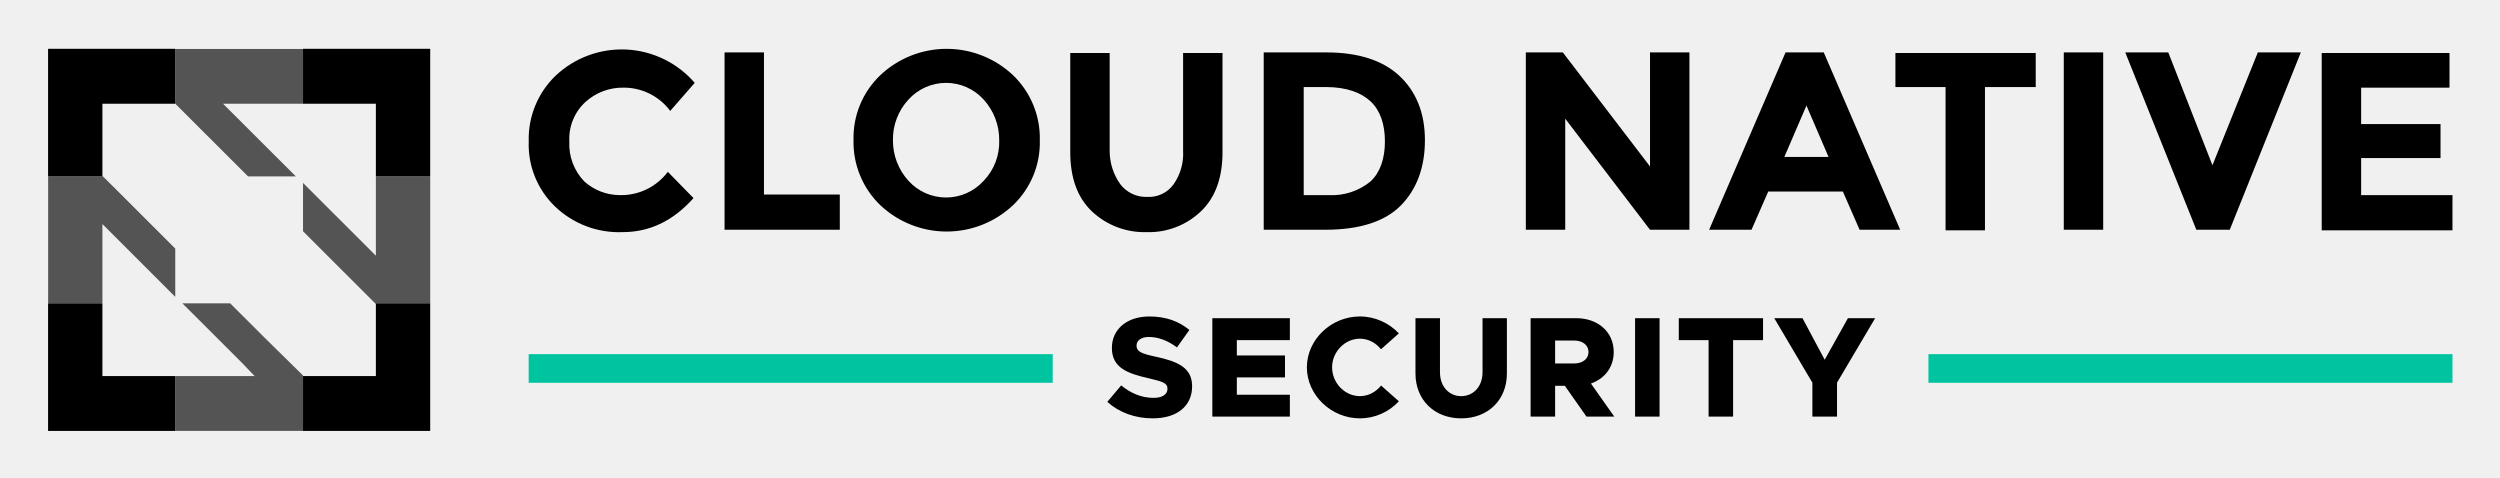
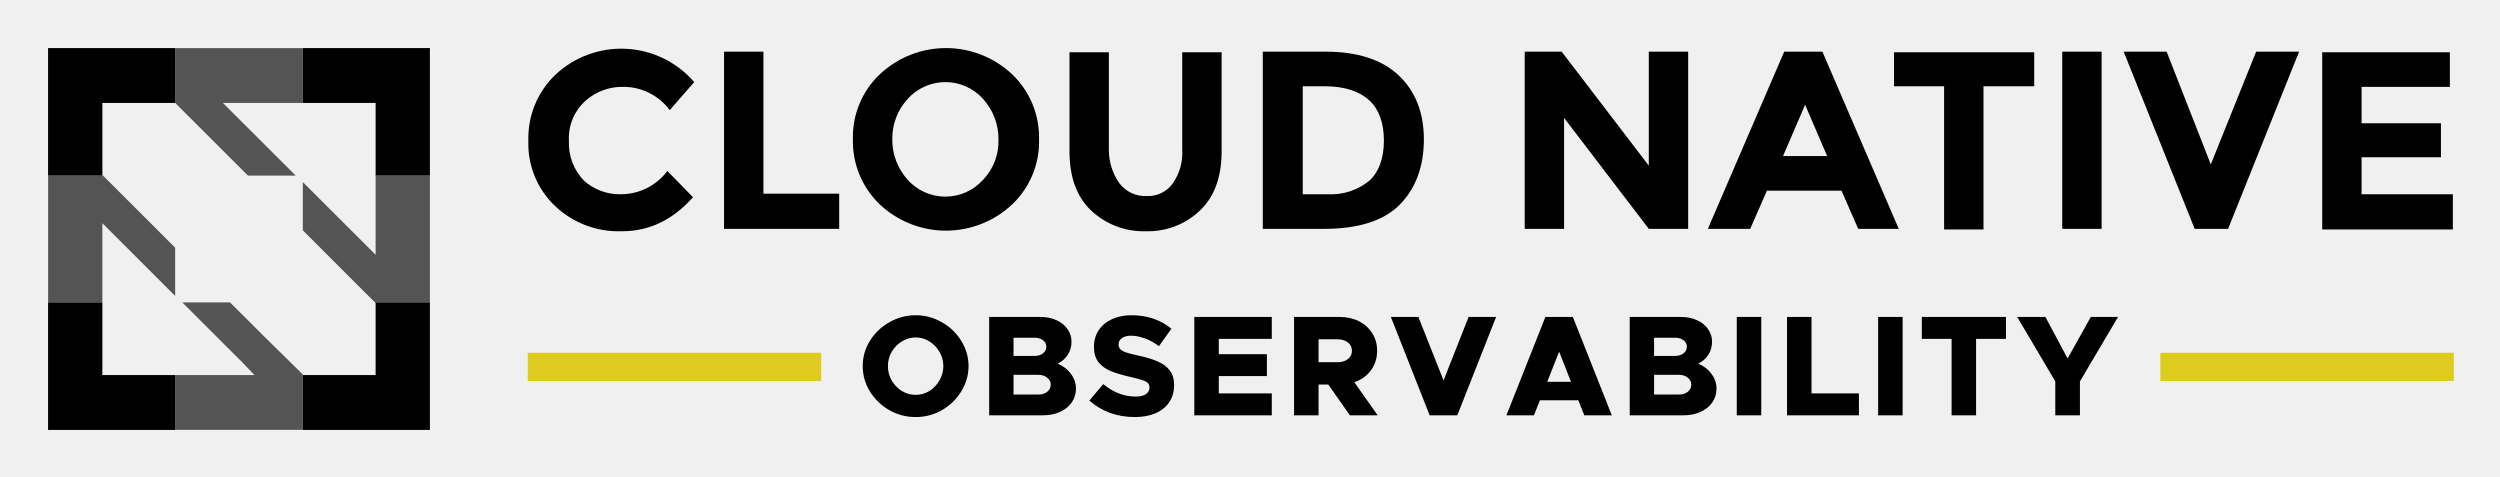
- <svg xmlns="http://www.w3.org/2000/svg" role="img" viewBox="-25.48 -25.48 1324.96 252.96">
-   <g clip-path="url(#clip0_643_6)">
-     <path fill="#00C4A0" d="M254.702 162.208h277.735v15.189H254.702zm741.851 0h277.74v15.189h-277.74z" />
-     <path d="M303.149 77.928c4.896.097 9.744-.971 14.146-3.117 4.401-2.146 8.23-5.307 11.169-9.224l13.607 13.923c-10.759 12.025-23.1 18.037-37.656 18.037-6.569.251-13.121-.825-19.264-3.163-6.144-2.338-11.754-5.89-16.494-10.444A45.563 45.563 0 0 1 258.016 68.18c-2.399-5.943-3.518-12.326-3.282-18.731-.18-6.474.993-12.914 3.445-18.907 2.452-5.994 6.129-11.41 10.795-15.901 5.018-4.735 10.944-8.404 17.419-10.786C292.869 1.473 299.76.429 306.65.783c6.89.355 13.637 2.102 19.834 5.136a51.062 51.062 0 0 1 16.219 12.518L329.73 33.31c-2.859-3.848-6.582-6.97-10.87-9.114-4.287-2.144-9.019-3.249-13.813-3.227-7.472-.144-14.716 2.573-20.252 7.595a26.524 26.524 0 0 0-6.604 9.488 26.506 26.506 0 0 0-1.939 11.397c-.2 3.887.398 7.774 1.759 11.42 1.361 3.647 3.454 6.975 6.152 9.781 5.206 4.698 11.973 7.292 18.986 7.278zm55.375 18.354V2.3h20.885v75.312h40.188v18.67h-61.073zm152.839-12.974c-9.508 8.944-22.07 13.925-35.125 13.925-13.054 0-25.616-4.98-35.124-13.925-4.637-4.447-8.297-9.809-10.749-15.748-2.452-5.938-3.64-12.322-3.491-18.744-.179-6.426.997-12.819 3.45-18.761 2.453-5.942 6.129-11.302 10.79-15.731C450.622 5.38 463.184.4 476.238.4c13.055 0 25.617 4.98 35.125 13.925 4.637 4.447 8.297 9.809 10.749 15.748 2.452 5.938 3.64 12.322 3.491 18.744.179 6.426-.997 12.819-3.45 18.761-2.453 5.942-6.129 11.302-10.79 15.731zm-7.278-34.492c.059-7.952-2.879-15.634-8.227-21.518a26.869 26.869 0 0 0-9.029-6.543 26.864 26.864 0 0 0-10.907-2.314c-3.757 0-7.473.788-10.907 2.314-3.434 1.526-6.51 3.754-9.028 6.543-5.41 5.847-8.357 13.554-8.228 21.518-.058 7.952 2.879 15.634 8.228 21.518 2.518 2.788 5.594 5.017 9.028 6.543a26.867 26.867 0 0 0 10.907 2.314c3.758 0 7.473-.788 10.907-2.314a26.868 26.868 0 0 0 9.029-6.543c2.74-2.854 4.88-6.229 6.294-9.925 1.413-3.696 2.07-7.638 1.933-11.592zm64.235 23.416c1.67 2.164 3.835 3.897 6.312 5.053 2.478 1.156 5.196 1.702 7.928 1.592 2.691.143 5.375-.39 7.807-1.551 2.432-1.161 4.535-2.912 6.116-5.094 3.634-5.169 5.418-11.412 5.063-17.721V2.616h20.885V55.145c0 13.607-3.797 24.049-11.392 31.327-3.823 3.666-8.339 6.534-13.283 8.436-4.944 1.902-10.218 2.799-15.513 2.64-5.342.159-10.664-.737-15.659-2.637-4.996-1.901-9.567-4.768-13.453-8.438-7.594-7.278-11.392-17.721-11.392-31.327V2.616h20.885V54.512c-.006 6.358 1.986 12.557 5.696 17.721zm147.779-57.592c8.86 8.227 13.607 19.619 13.607 34.175 0 14.556-4.43 26.264-12.974 34.808-8.544 8.544-22.151 12.658-39.871 12.658h-32.593V2.3h33.226c16.771 0 29.745 4.114 38.605 12.341zM700.91 70.65c5.063-4.747 7.594-12.025 7.594-21.201s-2.531-16.455-7.594-21.201c-5.063-4.747-12.974-7.595-23.733-7.595h-11.708v57.275h13.29c8.034.428 15.937-2.169 22.151-7.278zM849.003 2.3h20.885v93.982h-20.885l-44.934-58.857v58.857h-20.885V2.3h19.619l46.2 60.44V2.3zm111.069 93.982l-8.86-20.252h-39.555l-8.86 20.252H880.33l40.504-93.982h20.252l40.504 93.982h-21.518zm-28.163-65.819l-11.708 27.214h23.417l-11.709-27.214zm94.611-9.81v75.945h-20.88V20.653h-26.581V2.616h74.361V20.653h-26.9zm41.77-18.353h20.89v93.982h-20.89V2.3zm78.79 59.807l24.05-59.807h22.79l-37.66 93.982h-17.72l-37.66-93.982h22.79l23.41 59.807zm125.63-59.807v18.67h-46.83v19.303h42.08v18.037h-42.08v19.619h48.41v18.67h-69.3V2.616h67.72V2.3zM28.796 135.297H0v67.623h67.401v-29.081H28.796v-38.542zm144.929.317v38.225H135.12v29.081h67.401v-67.623h-29.112l.316.317zM0 68.023h29.112l-.317-.316V29.48h38.605V.4H0v67.623zM135.12.4v29.081h38.605v38.542h28.796V.4H135.12z" />
-     <path d="M131.321 68.023L92.715 29.48h42.403V.4H67.4v29.081l38.606 38.542h25.315zM96.513 135.297h-25.315l31.96 31.929 6.329 6.613H67.4v29.081h67.718v-29.397l-19.303-18.986-19.302-19.24zm77.212-67.275v42.023l-6.645-6.645-31.96-31.928v25.6l18.986 18.987 19.303 19.271h29.112V68.022h-28.796zM67.401 106.248L29.112 68.022H0v67.275h28.796V93.274l38.605 38.574v-25.6z" opacity=".65" />
-     <path d="M585.441 196.24c12.911 0 20.885-6.531 20.885-17.011 0-9.797-7.519-13.139-19.214-15.645-7.747-1.671-10.253-2.734-10.253-5.924 0-2.582 2.355-4.556 6.532-4.556 4.86 0 10.1 1.898 14.885 5.544l6.607-9.266c-5.544-4.556-12.379-7.138-21.189-7.138-11.847 0-19.897 6.683-19.897 16.707 0 10.481 8.278 13.519 19.442 16.025 7.594 1.823 10.024 2.506 10.024 5.62 0 2.81-2.506 4.784-7.366 4.784-6.38 0-12.076-2.43-17.164-6.607l-7.366 8.734c6.379 5.696 14.809 8.733 24.074 8.733zm72.682-41.466v-11.619h-41.086v52.174h41.086V183.71h-28.099v-9.19h25.517v-11.619h-25.517v-8.127h28.099zm37.119 41.466c8.126 0 15.493-3.493 20.657-9.037l-9.417-8.354c-2.734 3.418-6.759 5.62-11.24 5.62-7.974 0-14.733-6.987-14.733-15.265 0-8.202 6.759-15.189 14.733-15.189 4.405 0 8.506 2.202 11.164 5.62l9.493-8.43c-5.164-5.468-12.531-8.961-20.657-8.961-15.265 0-28.1 12.303-28.1 26.96s12.835 27.036 28.1 27.036zm53.68 0c14.277 0 24.226-9.796 24.226-23.77v-29.315h-12.911v28.707c0 7.367-4.708 12.607-11.315 12.607-6.532 0-11.24-5.24-11.24-12.607v-28.707h-12.987v29.315c0 13.974 10.025 23.77 24.227 23.77zm81.151-.911l-12.379-17.543c7.367-2.582 12.075-8.734 12.075-16.708 0-10.556-8.278-17.923-19.821-17.923h-24.227v52.174h12.987v-16.328h5.164l11.468 16.328h14.733zm-31.365-40.327h10.1c4.481 0 7.595 2.431 7.595 6.076 0 3.645-3.114 6.076-7.595 6.076h-10.1v-12.152zm42.376 40.327h12.986v-52.174h-12.986v52.174zm38.964 0h12.986v-40.555h15.873v-11.619h-44.656v11.619h15.797v40.555zm55.003 0h13.063V177.33l20.201-34.175h-14.43l-12.303 22.024-11.771-22.024H914.85l20.201 34.175v17.999z" />
+ <svg xmlns="http://www.w3.org/2000/svg" role="img" viewBox="-25.56 -25.56 1329.12 253.12">
+   <g clip-path="url(#clip0_1157_30)">
+     <path fill="#DFCB1D" d="M255 162H411V177H255zM1123 162H1279V177H1123z" />
+     <path d="M303.869 77.712C308.776 77.81 313.637 76.739 318.049 74.588 322.461 72.437 326.298 69.268 329.244 65.342L342.883 79.298C332.099 91.351 319.728 97.378 305.138 97.378 298.554 97.629 291.986 96.551 285.828 94.207 279.67 91.864 274.047 88.304 269.296 83.739 264.669 79.282 261.034 73.898 258.629 67.941 256.224 61.983 255.103 55.586 255.339 49.165 255.159 42.676 256.335 36.221 258.793 30.213 261.251 24.205 264.936 18.776 269.613 14.275 274.643 9.529 280.583 5.851 287.074 3.464 293.565 1.076 300.472.029 307.379.385 314.285.74 321.048 2.492 327.26 5.533 333.471 8.575 339.001 12.843 343.518 18.081L330.513 32.989C327.648 29.131 323.916 26.002 319.618 23.853 315.32 21.704 310.577 20.596 305.772 20.619 298.282 20.474 291.021 23.198 285.472 28.231 282.593 30.876 280.333 34.123 278.852 37.742 277.372 41.36 276.708 45.261 276.908 49.165 276.708 53.062 277.308 56.958 278.672 60.613 280.036 64.268 282.134 67.605 284.838 70.417 290.057 75.126 296.84 77.726 303.869 77.712V77.712zM359.375 96.109V1.904H380.309V77.395H420.592V96.109H359.375zM512.574 83.105C503.043 92.07 490.451 97.062 477.366 97.062 464.281 97.062 451.689 92.07 442.158 83.105 437.511 78.647 433.841 73.272 431.384 67.32 428.927 61.367 427.735 54.969 427.885 48.531 427.706 42.089 428.884 35.682 431.343 29.726 433.802 23.769 437.487 18.397 442.158 13.958 451.689 4.992 464.281 0 477.366 0 490.451 0 503.043 4.992 512.574 13.958 517.222 18.415 520.891 23.79 523.348 29.742 525.806 35.695 526.997 42.093 526.848 48.531 527.027 54.973 525.849 61.38 523.39 67.337 520.931 73.293 517.246 78.665 512.574 83.105V83.105zM505.279 48.531C505.337 40.561 502.393 32.86 497.032 26.962 494.507 24.167 491.424 21.933 487.982 20.404 484.54 18.875 480.815 18.085 477.049 18.085 473.283 18.085 469.558 18.875 466.116 20.404 462.674 21.933 459.591 24.167 457.066 26.962 451.644 32.823 448.69 40.548 448.819 48.531 448.761 56.501 451.705 64.202 457.066 70.1 459.591 72.895 462.674 75.129 466.116 76.658 469.558 78.187 473.283 78.977 477.049 78.977 480.815 78.977 484.54 78.187 487.982 76.658 491.424 75.129 494.507 72.895 497.032 70.1 499.779 67.239 501.924 63.856 503.341 60.151 504.757 56.446 505.416 52.495 505.279 48.531V48.531zM569.671 72.002C571.346 74.172 573.515 75.909 575.998 77.067 578.482 78.226 581.206 78.773 583.945 78.663 586.642 78.807 589.332 78.272 591.77 77.109 594.208 75.945 596.316 74.19 597.901 72.002 601.543 66.822 603.332 60.563 602.976 54.24V2.221H623.91V54.874C623.91 68.513 620.104 78.981 612.491 86.276 608.659 89.951 604.133 92.826 599.177 94.732 594.221 96.638 588.935 97.537 583.627 97.377 578.272 97.537 572.938 96.639 567.931 94.734 562.923 92.829 558.341 89.955 554.446 86.276 546.834 78.981 543.027 68.513 543.027 54.874V2.221H563.962V54.24C563.955 60.613 565.952 66.827 569.671 72.002V72.002zM717.798 14.275C726.68 22.521 731.438 33.94 731.438 48.531 731.438 63.121 726.997 74.857 718.433 83.421 709.869 91.986 696.23 96.109 678.467 96.109H645.797V1.904H679.102C695.913 1.904 708.917 6.028 717.798 14.275zM702.573 70.417C707.648 65.659 710.186 58.364 710.186 49.165 710.186 39.967 707.648 32.672 702.573 27.914 697.498 23.156 689.569 20.301 678.784 20.301H667.048V77.712H680.37C688.423 78.141 696.344 75.538 702.573 70.417V70.417zM851.018 1.904H871.952V96.109H851.018L805.977 37.112V96.109H785.043V1.904H804.709L851.018 62.487V1.904zM962.347 96.109L953.466 75.809H913.818L904.936 96.109H882.416L923.016 1.904H943.316L983.916 96.109H962.347zM934.118 30.134L922.382 57.412H945.853L934.118 30.134zM1028.96 20.301V96.426H1008.02V20.301H981.381V2.221H1055.92V20.301H1028.96zM1070.83 1.904H1091.76V96.109H1070.83V1.904zM1149.8 61.853L1173.91 1.904H1196.75L1159 96.109H1141.24L1103.49 1.904H1126.33L1149.8 61.853zM1276.91 1.904V20.618H1229.97V39.967H1272.16V58.047H1229.97V77.712H1278.5V96.426H1209.04V2.221H1276.91V1.904zM28.862 135.218H-.002V203.001H67.559V173.852H28.862V135.218zM174.136 135.535V173.852H135.439V203.001H203V135.218H173.819L174.136 135.535zM-.002 67.783H29.179L28.862 67.466V29.149H67.559V0H-.002V67.783zM135.439 0V29.149H174.136V67.783H203V0H135.439z" />
+     <path d="M131.627 67.783L92.93 29.149H135.433V0H67.555V29.149L106.252 67.783H131.627zM96.736 135.218H71.361L103.397 167.222 109.741 173.852H67.555V203.001H135.433V173.534L116.084 154.503 96.736 135.218zM174.136 67.784V109.906L167.475 103.245 135.439 71.241V96.901L154.471 115.933 173.819 135.249H203V67.784H174.136zM67.559 106.1L29.179 67.784H-.002V135.218H28.862V93.095L67.559 131.76V106.1z" opacity=".65" />
+     <path d="M461.272 196.163C456.247 196.163 451.578 194.945 447.265 192.509C442.951 190.022 439.5 186.698 436.912 182.536C434.374 178.375 433.105 173.883 433.105 169.062C433.105 164.241 434.374 159.775 436.912 155.664C439.5 151.503 442.951 148.204 447.265 145.768C451.578 143.281 456.247 142.038 461.272 142.038C466.245 142.038 470.889 143.281 475.202 145.768C479.516 148.204 482.942 151.503 485.479 155.664C488.068 159.775 489.362 164.241 489.362 169.062C489.362 173.883 488.068 178.375 485.479 182.536C482.942 186.698 479.516 190.022 475.202 192.509C470.889 194.945 466.245 196.163 461.272 196.163ZM461.272 184.363C463.911 184.363 466.347 183.678 468.58 182.308C470.813 180.887 472.589 179.009 473.908 176.675C475.279 174.34 475.964 171.803 475.964 169.062C475.964 166.372 475.279 163.86 473.908 161.526C472.589 159.191 470.813 157.339 468.58 155.969C466.347 154.548 463.911 153.837 461.272 153.837C458.633 153.837 456.171 154.548 453.887 155.969C451.654 157.339 449.853 159.191 448.483 161.526C447.163 163.86 446.503 166.372 446.503 169.062C446.503 171.803 447.163 174.34 448.483 176.675C449.853 179.009 451.654 180.887 453.887 182.308C456.171 183.678 458.633 184.363 461.272 184.363ZM500.337 142.951H527.666C530.863 142.951 533.705 143.535 536.192 144.702C538.678 145.819 540.607 147.392 541.977 149.422C543.398 151.401 544.109 153.634 544.109 156.121C544.109 158.709 543.449 161.018 542.129 163.048C540.861 165.027 539.084 166.601 536.801 167.768C539.846 169.087 542.205 170.94 543.88 173.325C545.606 175.66 546.468 178.248 546.468 181.09C546.468 183.83 545.707 186.292 544.185 188.474C542.662 190.605 540.556 192.28 537.866 193.498C535.177 194.665 532.132 195.249 528.731 195.249H500.337V142.951ZM524.544 163.657C526.321 163.657 527.792 163.2 528.96 162.287C530.127 161.373 530.711 160.206 530.711 158.785C530.711 157.364 530.127 156.222 528.96 155.36C527.792 154.446 526.321 153.989 524.544 153.989H513.278V163.657H524.544ZM526.448 184.211C528.376 184.211 529.949 183.729 531.167 182.765C532.436 181.75 533.07 180.481 533.07 178.958C533.07 177.436 532.436 176.192 531.167 175.228C529.949 174.213 528.376 173.706 526.448 173.706H513.278V184.211H526.448ZM577.721 196.163C573.052 196.163 568.662 195.427 564.551 193.955C560.44 192.432 556.786 190.25 553.589 187.408L560.973 178.654C566.353 183.069 572.087 185.277 578.177 185.277C580.563 185.277 582.39 184.845 583.658 183.983C584.927 183.12 585.562 181.953 585.562 180.481C585.562 179.466 585.257 178.654 584.648 178.045C584.039 177.436 583.075 176.928 581.755 176.522C580.487 176.116 578.406 175.558 575.513 174.848C571.199 173.883 567.672 172.843 564.932 171.726C562.191 170.559 560.009 168.961 558.385 166.931C556.812 164.85 556.025 162.135 556.025 158.785C556.025 155.486 556.862 152.568 558.537 150.031C560.212 147.493 562.546 145.539 565.541 144.169C568.586 142.748 572.062 142.038 575.97 142.038C584.344 142.038 591.423 144.423 597.209 149.193L590.586 158.481C588.201 156.654 585.714 155.283 583.126 154.37C580.588 153.406 578.101 152.924 575.665 152.924C573.635 152.924 572.037 153.355 570.869 154.218C569.702 155.08 569.119 156.172 569.119 157.491C569.119 158.557 569.423 159.42 570.032 160.079C570.692 160.739 571.732 161.323 573.153 161.83C574.574 162.287 576.655 162.82 579.395 163.429C583.709 164.342 587.236 165.408 589.977 166.626C592.717 167.793 594.849 169.392 596.371 171.422C597.894 173.401 598.655 175.964 598.655 179.111C598.655 182.612 597.792 185.657 596.067 188.246C594.392 190.783 591.981 192.737 588.835 194.107C585.688 195.477 581.984 196.163 577.721 196.163ZM622.409 154.598V162.744H647.987V174.391H622.409V183.602H650.575V195.249H609.392V142.951H650.575V154.598H622.409ZM692.121 195.249L680.626 178.882H675.45V195.249H662.432V142.951H686.716C690.523 142.951 693.923 143.712 696.917 145.235C699.962 146.757 702.322 148.889 703.997 151.629C705.722 154.319 706.585 157.415 706.585 160.917C706.585 164.875 705.494 168.326 703.312 171.27C701.18 174.213 698.237 176.345 694.481 177.664L706.889 195.249H692.121ZM675.45 167.007H685.574C687.807 167.007 689.634 166.448 691.055 165.332C692.476 164.215 693.187 162.744 693.187 160.917C693.187 159.09 692.476 157.618 691.055 156.501C689.634 155.385 687.807 154.827 685.574 154.827H675.45V167.007ZM769.844 142.951L749.214 195.249H734.522L713.892 142.951H728.508L741.906 176.675L755.228 142.951H769.844ZM813.544 187.256H793.143L789.945 195.249H775.329L796.035 142.951H810.651L831.357 195.249H816.741L813.544 187.256ZM809.662 177.436L803.343 161.373L797.025 177.436H809.662ZM840.883 142.951H868.212C871.409 142.951 874.251 143.535 876.738 144.702C879.225 145.819 881.153 147.392 882.523 149.422C883.944 151.401 884.655 153.634 884.655 156.121C884.655 158.709 883.995 161.018 882.676 163.048C881.407 165.027 879.631 166.601 877.347 167.768C880.392 169.087 882.752 170.94 884.427 173.325C886.152 175.66 887.015 178.248 887.015 181.09C887.015 183.83 886.254 186.292 884.731 188.474C883.209 190.605 881.102 192.28 878.413 193.498C875.723 194.665 872.678 195.249 869.278 195.249H840.883V142.951ZM865.091 163.657C866.867 163.657 868.339 163.2 869.506 162.287C870.673 161.373 871.257 160.206 871.257 158.785C871.257 157.364 870.673 156.222 869.506 155.36C868.339 154.446 866.867 153.989 865.091 153.989H853.824V163.657H865.091ZM866.994 184.211C868.922 184.211 870.496 183.729 871.714 182.765C872.982 181.75 873.617 180.481 873.617 178.958C873.617 177.436 872.982 176.192 871.714 175.228C870.496 174.213 868.922 173.706 866.994 173.706H853.824V184.211H866.994ZM897.789 142.951H910.807V195.249H897.789V142.951ZM962.728 183.602V195.249H924.513V142.951H937.531V183.602H962.728ZM972.945 142.951H985.962V195.249H972.945V142.951ZM1012 154.598H996.167V142.951H1040.93V154.598H1025.02V195.249H1012V154.598ZM1067.13 177.207L1046.89 142.951H1061.88L1073.68 165.027L1086.01 142.951H1100.48L1080.23 177.207V195.249H1067.13V177.207Z" />
  </g>
  <defs>
-     <clipPath id="clip0_643_6">
-       <path fill="#fff" d="M0 0h1276.19v202.52H0z" transform="translate(0 .4)" />
+     <clipPath id="clip0_1157_30">
+       <path fill="#fff" d="M0 0H1279.22V203H0z" />
    </clipPath>
  </defs>
</svg>
